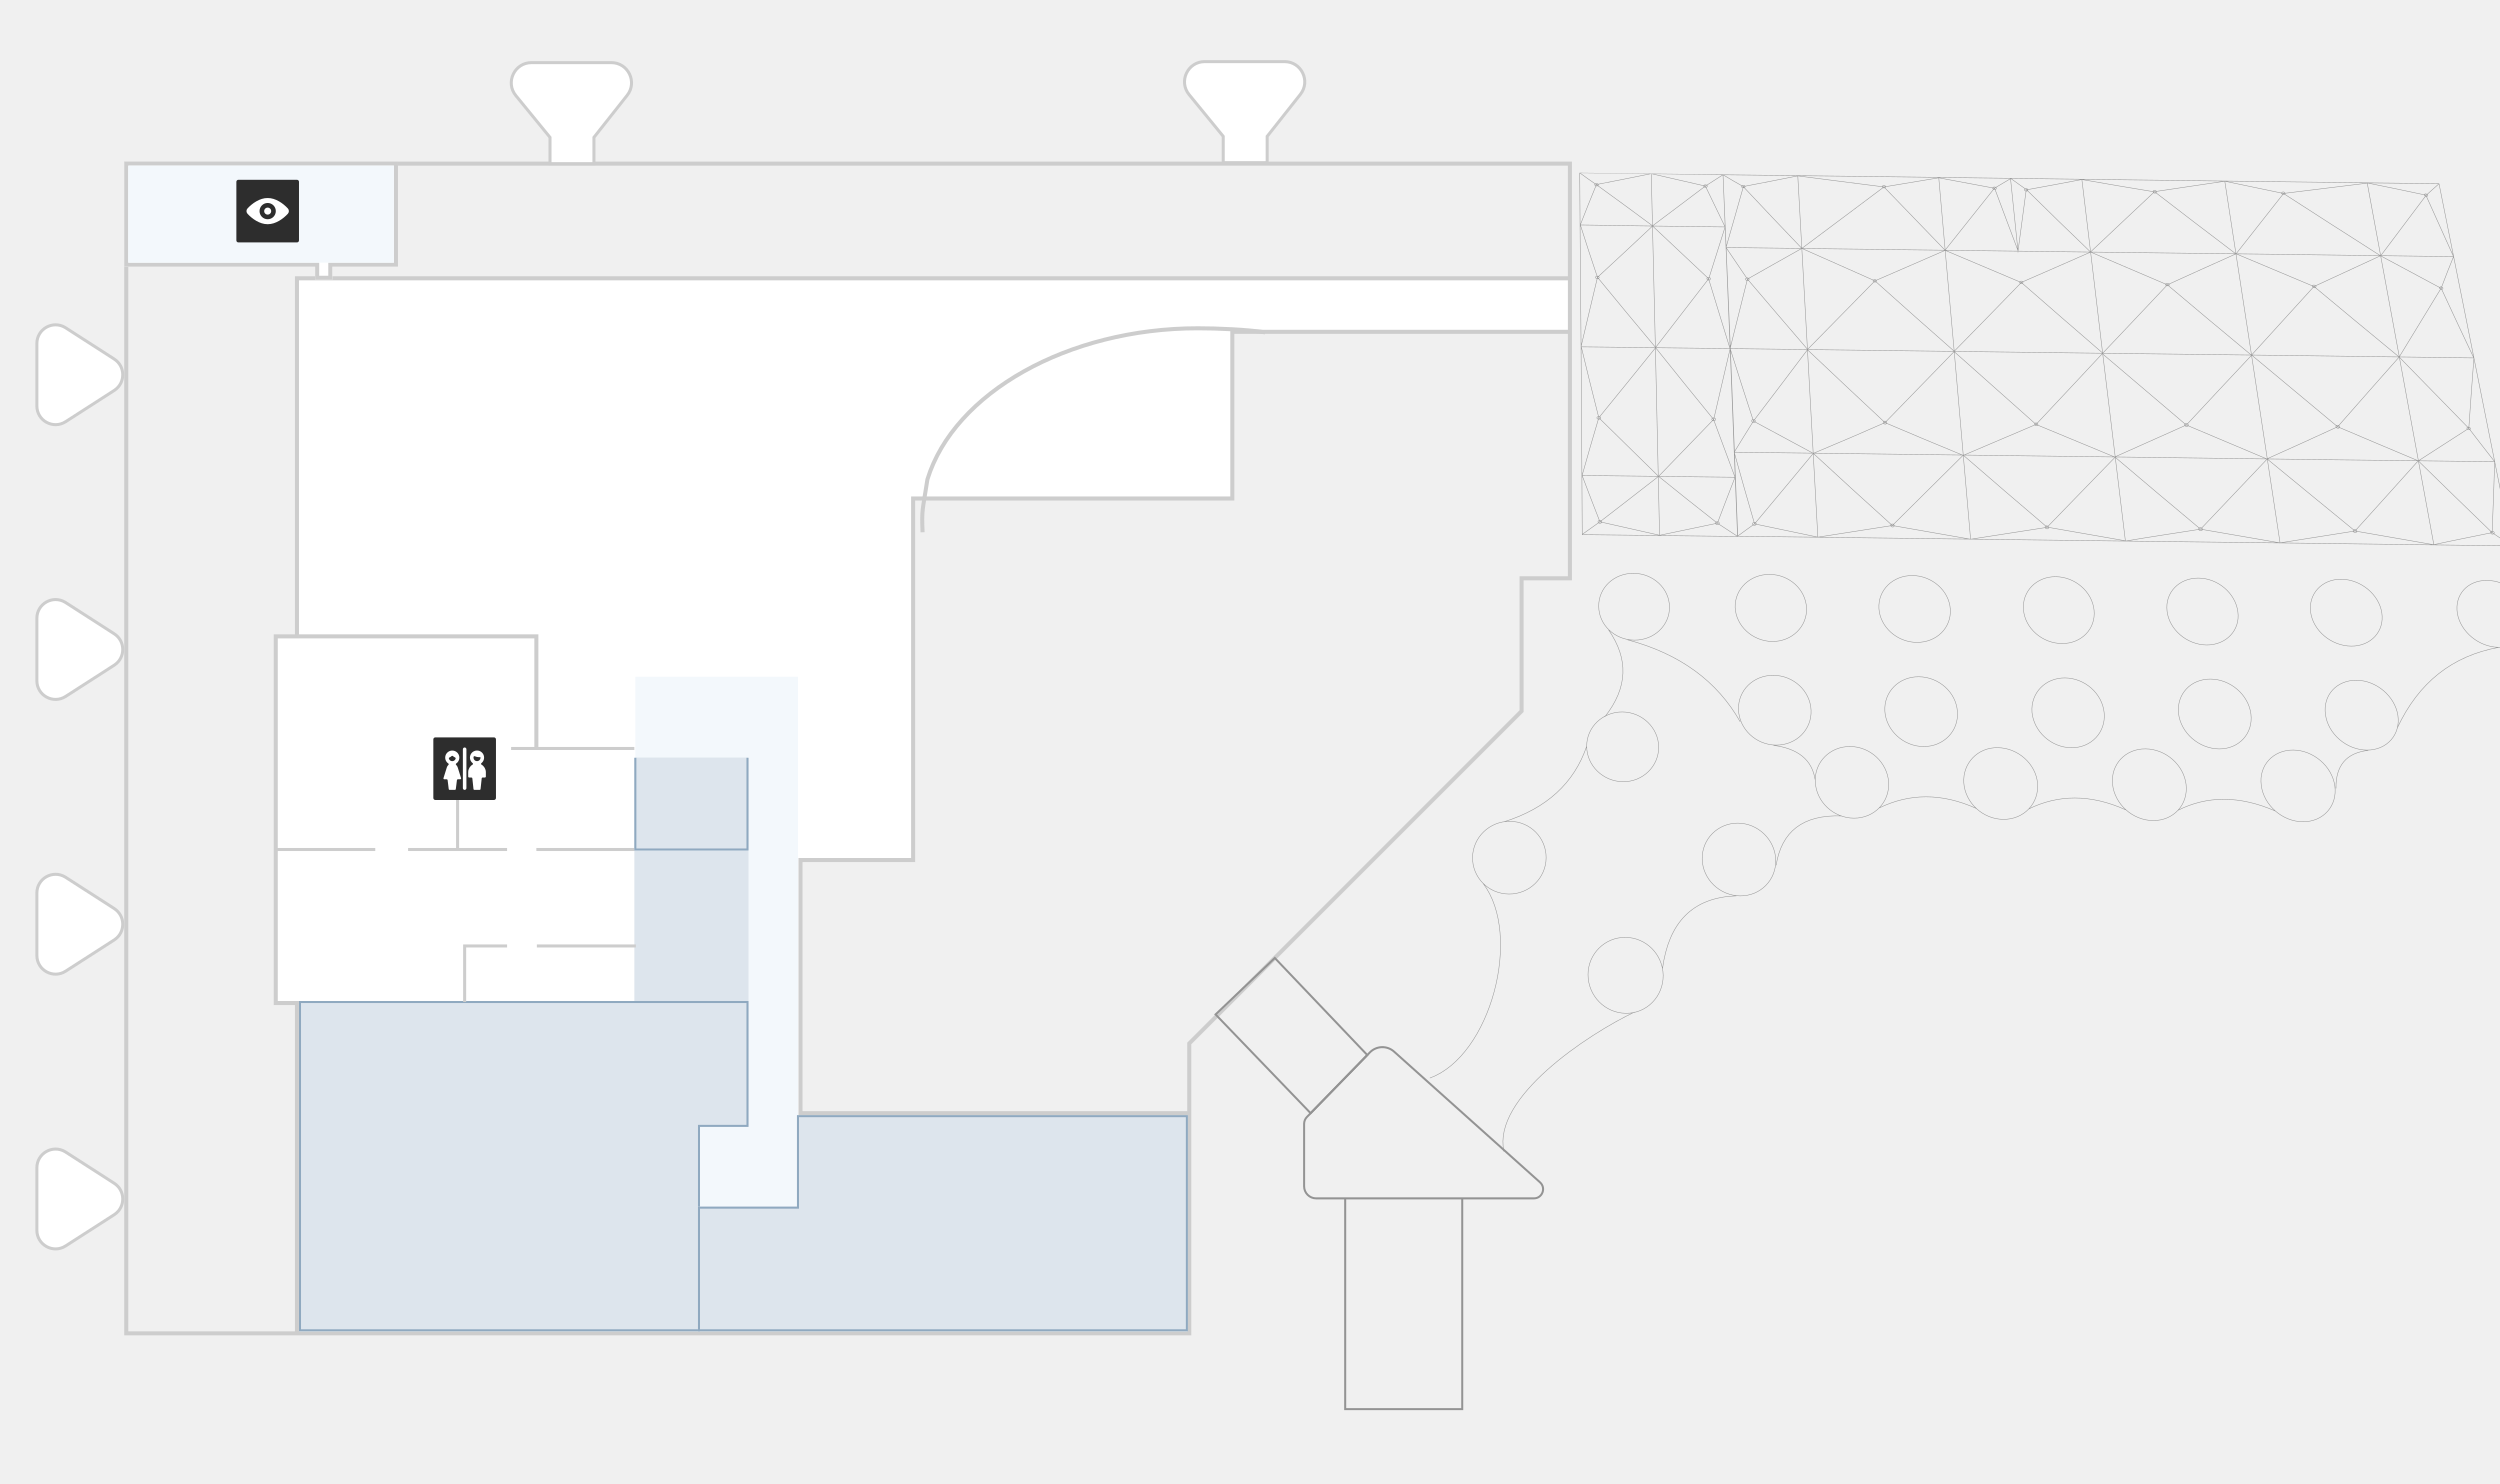
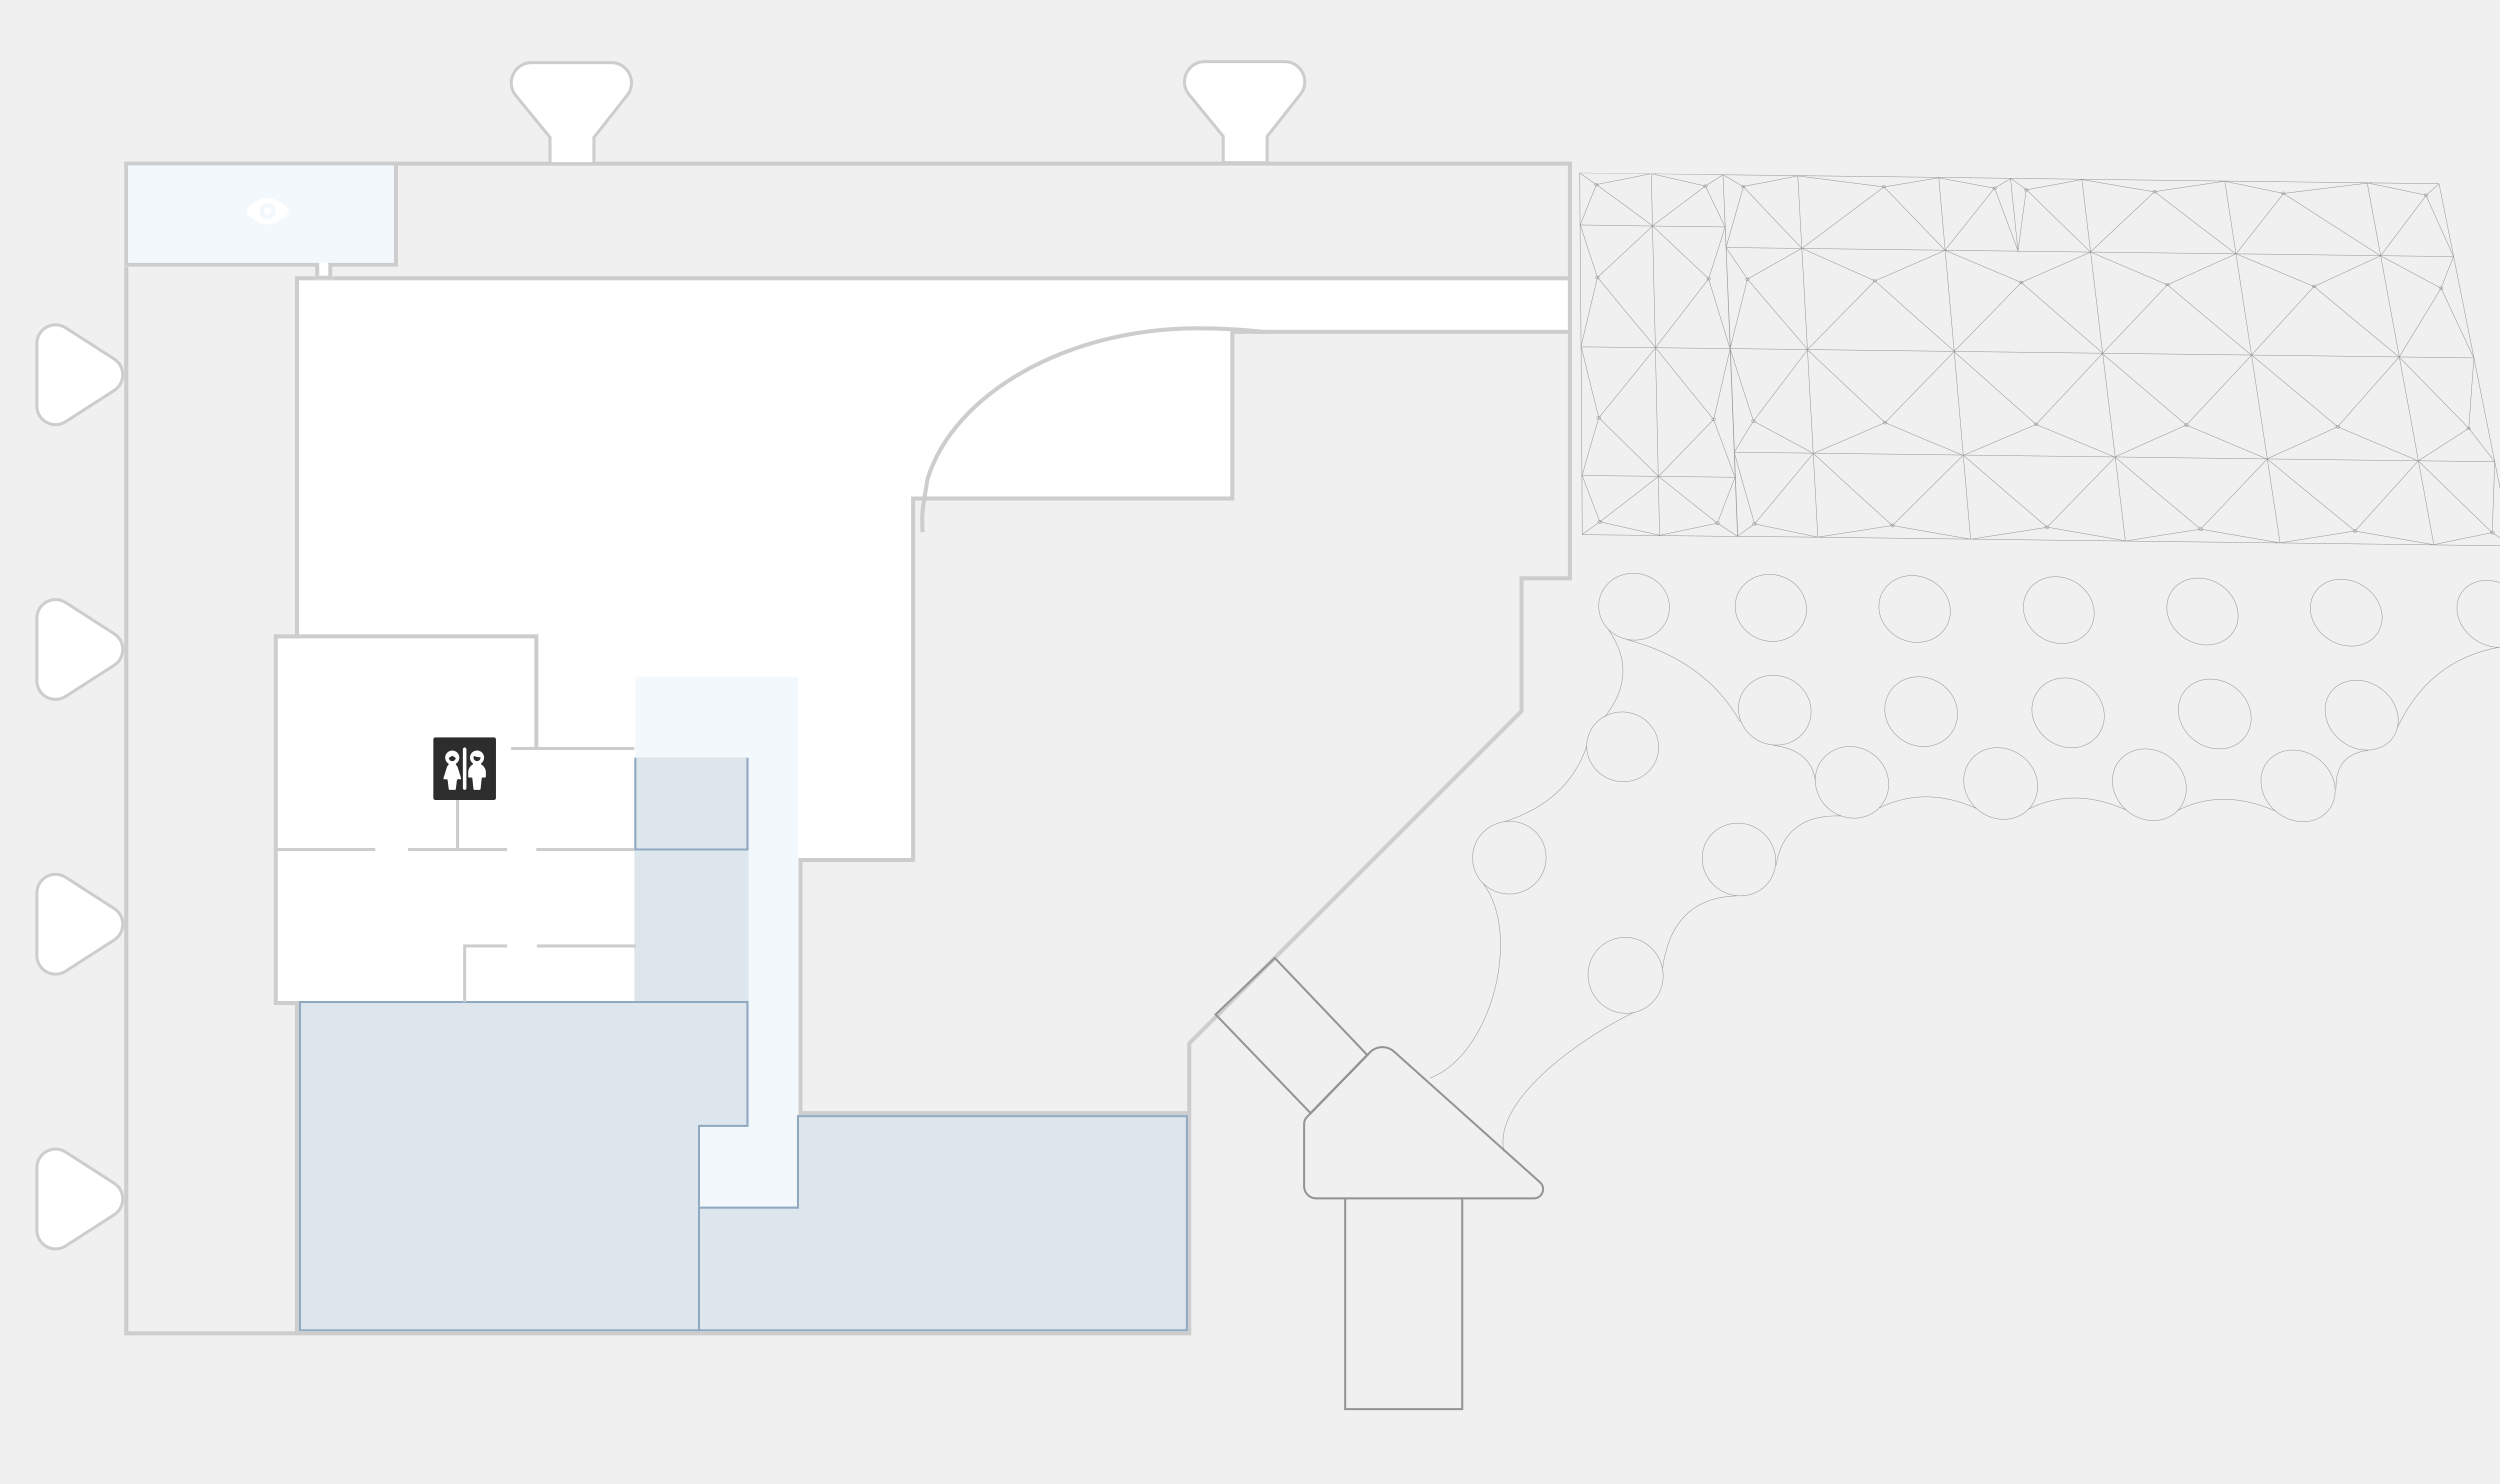
<svg xmlns="http://www.w3.org/2000/svg" width="2475" height="1469" viewBox="0 0 2475 1469" fill="none">
  <g clip-path="url(#clip0_821_37464)">
    <path d="M1570.82 738.812C1570.86 757.938 1587.03 773.74 1606.86 773.899C1626.49 774.056 1642.33 758.51 1642.09 739.382C1641.84 720.52 1625.67 704.983 1606.24 704.828C1586.8 704.672 1570.78 719.686 1570.82 738.812ZM1570.82 738.812C1558.35 775.37 1531.06 800.388 1488.94 813.598M1468.23 874.529C1507.48 925.846 1475.77 1045.31 1415.57 1067.28M1618.19 1001.91C1571.68 1024.11 1477.14 1086.69 1488.89 1139.91M1719.05 886.895C1675.64 888.408 1651.89 913.187 1645.82 959.36M1755.78 737.9C1779.7 741.014 1793.95 752.019 1796.93 771.7M1823.35 807.772C1784.68 806.401 1763.73 823.234 1758.36 856.661M1592.55 623.699C1612.35 652.28 1611.73 680.699 1588.72 709.735M1611.32 633.412C1663.44 647.376 1700.13 674.499 1722.78 714.526M1860.52 799.835C1890.08 785.461 1922.09 784.655 1957.11 800.607M2008.15 801.016C2037.13 786.637 2069.33 785.832 2104.55 801.787M2156.18 802.2C2184.76 787.818 2216.77 787.277 2252.77 802.972M2312.63 780.606C2312.23 758.024 2322.73 745.357 2344.55 742.875M2373.39 720.527C2394.36 675.802 2427.56 649.238 2473.96 640.843M1609.16 927.987C1629.58 928.151 1646.14 944.752 1646.56 965.476C1646.78 986.463 1630.35 1003.33 1609.74 1003.17C1588.93 1003 1572.18 985.866 1572.15 964.881C1572.12 944.426 1588.75 927.824 1609.16 927.987ZM1720.6 814.92C1740.43 815.078 1757.19 831.151 1758.01 851.08C1758.64 871.008 1743 887.087 1722.78 886.925C1702.56 886.763 1685.61 870.424 1685.18 850.498C1684.75 830.571 1700.78 814.761 1720.6 814.92ZM1831.75 739.039C1851.58 739.198 1868.53 755.006 1869.75 774.407C1870.97 794.074 1855.53 810.155 1835.3 809.993C1815.08 809.831 1797.93 793.756 1797.11 773.827C1796.28 754.428 1811.72 738.879 1831.75 739.039ZM1977.81 740.208C1997.64 740.366 2015.58 756.182 2017.19 775.587C2018.8 795.257 2003.75 811.34 1983.33 811.177C1963.11 811.015 1945.57 794.937 1944.16 775.003C1942.94 755.601 1957.99 739.783 1977.81 740.208ZM2124.07 741.377C2144.1 741.538 2162.03 757.354 2164.24 776.763C2166.43 796.438 2151.97 812.526 2131.56 812.363C2111.33 812.201 2093.4 796.119 2091.4 776.18C2089.59 756.774 2104.05 741.217 2124.07 741.377ZM2270.33 742.547C2290.16 742.706 2308.69 758.527 2311.48 777.94C2314.27 797.62 2300.2 813.711 2279.78 813.548C2259.75 813.388 2241.03 797.3 2238.64 777.358C2236.05 757.946 2250.31 742.387 2270.33 742.547ZM1755.74 668.569C1775.57 668.727 1792.14 684.001 1792.96 703.134C1793.79 722.266 1778.35 737.815 1758.33 737.655C1738.3 737.495 1721.74 721.69 1721.11 702.559C1720.48 683.428 1735.91 668.41 1755.74 668.569ZM1899.64 669.985C1919.47 670.144 1936.63 685.422 1937.85 704.558C1939.27 723.695 1924.22 739.248 1904.2 739.088C1884.37 738.929 1867.22 723.119 1865.99 703.983C1864.97 684.849 1880.01 669.828 1899.64 669.985ZM2044.33 671.142C2063.97 671.299 2081.32 686.58 2083.13 705.72C2084.94 724.86 2070.48 740.417 2050.65 740.259C2030.82 740.1 2013.48 724.289 2011.67 705.148C2010.25 686.011 2024.9 670.987 2044.33 671.142ZM2188.44 672.295C2208.07 672.452 2226.01 687.737 2228.41 706.882C2230.81 726.027 2216.74 741.587 2196.91 741.429C2176.89 741.269 2158.95 725.452 2156.75 706.309C2154.74 687.167 2168.8 672.138 2188.44 672.295ZM2332.93 673.451C2352.56 673.608 2370.89 689.161 2373.88 708.046C2376.87 727.195 2363 742.757 2343.17 742.599C2323.15 742.438 2304.82 726.619 2302.22 707.472C2299.43 688.324 2313.3 673.294 2332.93 673.451ZM1617.35 567.582C1636.59 567.736 1652.57 582.474 1652.81 600.805C1653.06 619.136 1637.63 633.888 1618 633.731C1598.56 633.575 1582.78 618.573 1582.73 600.244C1582.48 581.913 1597.91 567.426 1617.35 567.582ZM1752.02 568.659C1771.46 568.814 1787.64 583.554 1788.47 601.89C1789.31 620.225 1774.07 635.245 1754.44 635.088C1734.81 634.665 1718.63 619.66 1717.8 601.324C1717.35 582.992 1732.59 568.503 1752.02 568.659ZM1893.38 569.789C1912.62 569.943 1929.58 584.689 1930.81 603.028C1932.04 621.367 1917.39 636.125 1897.56 635.967C1878.12 635.811 1861.36 620.802 1860.13 602.463C1859.1 584.125 1873.94 569.634 1893.38 569.789ZM2035.12 570.923C2054.36 571.077 2071.33 585.823 2073.14 604.166C2074.96 622.51 2060.7 637.272 2041.27 637.116C2021.83 636.961 2004.67 621.948 2003.25 603.607C2001.63 585.531 2016.08 570.771 2035.12 570.923ZM2176.47 572.319C2195.71 572.473 2213.07 587.222 2215.47 605.57C2218.08 623.92 2203.82 638.682 2184.58 638.528C2164.95 638.371 2147.4 623.089 2145.39 605.01C2143.18 586.663 2157.23 572.165 2176.47 572.319ZM2317.83 573.45C2337.07 573.604 2355.21 588.359 2358 606.71C2360.8 625.062 2347.14 639.828 2327.7 639.673C2308.07 639.516 2290.13 624.497 2287.52 606.147C2285.12 587.798 2298.78 573.298 2317.83 573.45ZM2462.12 574.604C2481.56 574.759 2499.9 589.516 2503.28 607.872C2506.67 626.228 2493.59 641 2473.77 640.841C2454.33 640.686 2435.99 625.663 2432.8 607.309C2429.81 588.956 2442.69 574.449 2462.12 574.604ZM1494.83 813.114C1514.86 813.274 1530.83 829.34 1530.67 849.262C1530.51 869.183 1514.09 885.256 1493.86 885.094C1473.45 884.931 1457.48 868.599 1457.83 848.679C1458.19 828.759 1474.81 812.954 1494.83 813.114Z" stroke="#939393" stroke-width="0.5" stroke-miterlimit="22.926" />
    <path d="M1554.23 275.5V328.5H1220V493.5H903.996V704V851.449H792.496V1102H1177.37V1320H294V993H273V630H294V275.5H1554.23Z" fill="white" />
    <path d="M1177.37 1102V1320H294V993H273V630H294V275.5H1554.23V328.5H1220V493.5H903.996V704V851.449H792.496V1102H1177.37ZM1177.37 1102V1041V1033L1506.37 704V572.5H1554.23V333V329M293.5 1320H125V162H1554.23V246.5V275" stroke="#CDCDCD" stroke-width="4" />
    <path d="M404 841H502" stroke="#CDCDCD" stroke-width="3" />
    <path d="M531 841H629" stroke="#CDCDCD" stroke-width="3" />
    <path d="M453 842L453 741L477 741" stroke="#CDCDCD" stroke-width="3" />
    <rect x="629" y="670" width="161" height="532" fill="#F3F8FC" />
    <rect x="628" y="842" width="113" height="149" fill="#DDE5ED" />
    <path d="M913.35 526.94C912.353 504 913.35 506 918.146 474.585C944.526 388.841 1057.24 325 1185.94 325C1205.37 325 1234.3 326.244 1252.5 329" stroke="#CDCDCD" stroke-width="4" />
    <path d="M1297.5 1102.06L1203.42 1004.29L1262.06 948.416L1353.61 1044.49L1297.5 1102.06Z" stroke="#939393" stroke-width="2" />
    <path d="M1331.74 1186.39L1303.01 1186.39C1296.42 1186.39 1291.07 1181.04 1291.07 1174.45L1291.07 1112.6C1291.07 1110.08 1292.06 1107.66 1293.82 1105.85L1356.13 1041.92C1362.62 1035.26 1373.2 1034.9 1380.13 1041.1L1524.62 1170.51C1530.84 1176.08 1526.9 1186.39 1518.55 1186.39L1447.61 1186.39M1331.74 1186.39L1331.74 1395.03L1447.61 1395.03L1447.61 1186.39M1331.74 1186.39L1447.61 1186.39" stroke="#939393" stroke-width="2" />
    <path d="M485.5 568.5V504.5" stroke="white" stroke-width="3" />
    <path d="M1211 135V161H1254.5V135L1287.38 93.403C1297.75 80.29 1288.41 61 1271.69 61H1192.68C1175.82 61 1166.52 80.599 1177.2 93.659L1211 135Z" fill="white" stroke="#CDCDCD" stroke-width="3" />
    <path d="M544.5 136V162H588V136L620.884 94.403C631.251 81.29 621.911 62 605.194 62H526.185C509.316 62 500.024 81.599 510.701 94.659L544.5 136Z" fill="white" stroke="#CDCDCD" stroke-width="3" />
    <path d="M531.5 936.5H629.5" stroke="#CDCDCD" stroke-width="3" />
    <rect x="429" y="730" width="62" height="62" rx="2" fill="#2D2D2D" />
    <path d="M447.749 743.055C450.828 743.055 453.545 745.067 454.444 748.012C455.343 750.957 454.211 754.143 451.656 755.862C451.433 756.012 451.291 756.256 451.271 756.524C451.251 756.793 451.356 757.055 451.555 757.236C452.291 757.904 452.834 758.757 453.13 759.705L456.46 770.364C456.543 770.63 456.495 770.919 456.33 771.144C456.165 771.368 455.904 771.5 455.626 771.5H453.247C452.803 771.497 452.427 771.826 452.372 772.267L451.251 781.235C451.195 781.675 450.819 782.003 450.376 782H445.126C444.682 782.004 444.306 781.675 444.251 781.235L443.142 772.267C443.087 771.826 442.711 771.497 442.267 771.5H439.876C439.598 771.499 439.337 771.367 439.173 771.143C439.008 770.918 438.96 770.63 439.043 770.364L442.368 759.705C442.664 758.757 443.207 757.904 443.942 757.236C444.141 757.055 444.246 756.793 444.226 756.524C444.206 756.256 444.064 756.012 443.84 755.862C441.286 754.143 440.155 750.957 441.053 748.012C441.952 745.067 444.67 743.055 447.749 743.055ZM448.341 748.479C448.007 748.174 447.495 748.174 447.161 748.479C446.484 749.093 445.709 749.591 444.87 749.953C444.473 750.127 444.263 750.565 444.377 750.983C444.788 752.505 446.168 753.562 447.744 753.562C449.319 753.561 450.699 752.504 451.11 750.983C451.224 750.565 451.014 750.127 450.617 749.953C449.783 749.59 449.014 749.093 448.341 748.479Z" fill="white" />
    <path d="M460 740C459.034 740 458.25 740.784 458.25 741.75V780.25C458.25 781.216 459.034 782 460 782C460.966 782 461.75 781.216 461.75 780.25V741.75C461.75 740.784 460.966 740 460 740Z" fill="white" />
    <path d="M472.25 743.022C475.235 743.022 477.892 744.916 478.866 747.738C479.84 750.56 478.919 753.689 476.569 755.531C476.341 755.71 476.217 755.99 476.236 756.279C476.256 756.568 476.417 756.828 476.667 756.975C479.347 758.533 480.997 761.399 481 764.5V768.875C481 769.358 480.608 769.75 480.125 769.75H477.77C477.32 769.747 476.942 770.086 476.895 770.532L475.75 781.22C475.701 781.666 475.324 782.003 474.875 782H469.625C469.176 782.003 468.799 781.666 468.75 781.22L467.616 770.532C467.569 770.086 467.19 769.748 466.741 769.75H464.375C463.892 769.75 463.5 769.358 463.5 768.875V764.5C463.503 761.399 465.153 758.533 467.833 756.975C468.083 756.828 468.244 756.568 468.264 756.279C468.283 755.99 468.159 755.71 467.931 755.531C465.581 753.689 464.66 750.56 465.634 747.738C466.608 744.916 469.265 743.022 472.25 743.022ZM470.066 748.697C469.828 748.585 469.55 748.586 469.312 748.701C469.075 748.816 468.901 749.032 468.841 749.289C468.78 749.542 468.75 749.802 468.75 750.062C468.75 751.995 470.317 753.562 472.25 753.562C474.183 753.562 475.75 751.995 475.75 750.062C475.752 749.925 475.696 749.793 475.596 749.698C475.492 749.605 475.354 749.56 475.216 749.574C474.911 749.607 474.605 749.624 474.299 749.625C472.837 749.626 471.393 749.309 470.066 748.697Z" fill="white" />
    <mask id="path-42-inside-1_821_37464" fill="white">
      <path d="M740 661H904V850H740V661Z" />
    </mask>
    <g clip-path="url(#clip1_821_37464)">
      <path d="M2487.73 545.916C2508.66 546.164 2528.38 560.05 2531.98 577.22C2535.59 594.389 2521.47 608.122 2500.11 607.868C2479.17 607.62 2459.46 593.486 2456.07 576.319C2452.89 559.154 2466.79 545.668 2487.73 545.916ZM2487.73 545.916C2437.55 550.285 2385.95 549.673 2333.15 543.834M1527.25 694.375C1527.25 712.247 1544.63 727.097 1565.98 727.351C1587.13 727.602 1604.22 713.16 1604.01 695.285C1603.8 677.66 1586.42 663.057 1565.48 662.809C1544.55 662.56 1527.25 676.752 1527.25 694.375ZM1527.25 694.375C1513.73 728.469 1484.27 751.7 1438.86 763.82M1416.19 820.641C1458.35 868.798 1469.56 922.298 1449.39 981.63M1577.41 940.704C1527.26 961.207 1508.23 995.98 1520.75 1045.77M1686.54 833.776C1639.79 834.959 1614.14 857.987 1607.49 901.098M1726.47 694.752C1752.24 697.788 1767.56 708.147 1770.72 726.552M1799.09 760.398C1757.44 758.911 1734.83 774.529 1728.97 805.734M1550.73 586.928C1571.98 613.739 1571.25 640.289 1546.39 667.298M1571.14 596.106C1627.24 609.43 1666.7 634.968 1691 672.488M1839.15 752.93C1871.03 739.656 1905.51 739.072 1943.19 754.164M1998.17 754.816C2029.42 741.535 2064.11 740.954 2102 756.048M2157.62 756.707C2188.44 743.421 2222.92 743.085 2261.66 757.941M2325.99 737.358C2325.61 716.255 2336.95 704.475 2360.46 702.272M2391.58 681.542C2414.28 639.863 2450.11 615.218 2500.11 607.62M1705.8 173.006C1823.8 174.405 1942.22 175.81 2060.01 177.455C2178.01 178.855 2296.22 180.505 2414.64 181.909M1705.8 173.006C1708.1 228.882 1710.59 286.497 1713.07 344.857C1715.53 405.203 1717.96 467.286 1720.38 530.858C1847.69 532.367 1975.83 534.136 2103.35 535.648C2230.86 537.16 2358.8 538.678 2486.53 540.441C2473.74 476.746 2461.16 414.543 2449.18 354.333M1705.8 173.006C1658.44 172.196 1611.28 171.636 1563.91 171.075M1705.8 173.006C1708.1 228.882 1710.38 286.495 1712.86 345.103M1705.8 173.006C1699.83 176.906 1694.08 180.561 1688.33 184.216M1705.8 173.006C1712.31 177.054 1719.03 180.857 1725.76 184.66C1744.76 204.991 1764.19 225.327 1783.83 245.914M2414.64 181.909C2425.82 237.89 2437.4 295.614 2449.18 354.333M2414.64 181.909C2410.36 185.83 2405.88 189.5 2401.81 193.423C2386.99 213.105 2371.94 233.28 2356.9 253.207M2449.18 354.333C2326.32 352.627 2203.25 351.167 2080.81 349.715M2449.18 354.333C2447.43 377.396 2445.67 400.707 2444.13 424.021M1563.91 171.075C1564.31 226.928 1564.68 284.518 1565.25 343.352C1565.59 403.673 1566.13 465.733 1566.43 529.28C1617.61 529.887 1668.78 530.494 1720.17 531.103C1717.54 467.529 1715.31 405.448 1712.86 345.103M1563.91 171.075C1569.15 175.108 1574.82 178.899 1580.27 182.687C1598.72 196.061 1617.38 209.686 1636.04 223.559C1653.54 210.363 1671.04 197.167 1688.33 184.216M1712.86 345.103C1835.3 346.555 1958.37 348.263 2080.81 349.715M1712.86 345.103C1663.58 344.519 1614.52 343.937 1565.46 343.355C1571.11 366.506 1576.75 390.153 1582.82 413.557M1712.86 345.103C1720.19 368.77 1728.15 392.942 1735.9 416.862M1712.86 345.103C1707.29 368.369 1702.15 391.641 1696.59 415.155C1678.6 433.806 1660.19 452.7 1641.98 471.597M2429.01 254.062C2308.69 252.387 2188.57 250.962 2068.67 249.54C1948.98 248.121 1828.66 246.445 1708.76 245.023M2429.01 254.062C2419.74 233.599 2410.67 213.137 2401.6 193.173C2382.2 188.971 2362.78 185.018 2343.37 181.064M2429.01 254.062C2424.87 264.19 2420.73 274.566 2416.8 285.193C2402.99 307.865 2389.19 330.537 2375.17 353.455M1708.76 245.023C1714.71 224.74 1720.23 204.7 1725.97 184.663C1743.56 181.396 1761.79 177.641 1779.81 174.132M1708.76 245.023C1715.82 255.532 1722.89 265.793 1729.96 276.302M2080.81 349.715C2108.45 373.127 2136.3 396.79 2164.35 420.703C2190.87 431.939 2217.6 443.177 2244.32 454.416M2469.75 457.09C2343.92 455.597 2218.52 454.11 2092.91 452.372C1967.73 450.887 1841.9 449.147 1716.72 447.662M2469.75 457.09C2461.21 446.067 2452.46 435.041 2444.13 424.021M2469.75 457.09C2469.05 480.414 2468.14 503.735 2467.22 527.305M1779.81 174.132C1782.96 230.018 1786.08 287.393 1789.4 346.259M1779.81 174.132C1808.11 177.694 1836.41 181.505 1865.13 185.072M1789.4 346.259C1792.71 406.366 1796.2 468.462 1799.68 532.046M1789.4 346.259C1771.78 369.631 1753.95 393.248 1735.9 416.862M1789.4 346.259C1814.71 370.14 1840.23 394.271 1866.17 418.407M1634.75 172.411C1635.99 228.274 1637.42 285.629 1638.84 344.225C1640.24 404.31 1641.62 466.38 1642.98 529.94C1662.07 525.946 1680.94 521.95 1700.23 517.96M1919.38 176.035C1924.22 231.941 1929.46 289.341 1934.68 347.982M1919.38 176.035C1901.16 179.046 1883.14 182.059 1865.13 185.072M1919.38 176.035C1937.74 179.48 1955.89 182.922 1974.67 186.371C1982.46 207.066 1990.04 227.758 1998.04 248.703M1934.68 347.982C1939.89 408.36 1945.29 470.23 1950.88 533.84M1934.68 347.982C1911.99 371.293 1889.08 394.85 1866.17 418.407M1950.88 533.84C1976.09 529.919 2001.31 525.998 2026.52 522.078C2049.22 498.518 2071.7 475.701 2093.97 452.633M1950.88 533.84C1924.92 529.312 1898.96 524.784 1873.42 520.262M2061.06 177.716C2067.8 233.892 2074.74 291.064 2081.65 349.973C2088.97 410.128 2096.49 472.271 2104.19 535.906M2061.06 177.716C2042.62 181.22 2024.18 184.725 2005.95 187.984C2003.18 208.056 2000.61 228.379 1997.83 248.7C1995.37 224.594 1992.9 200.488 1990.43 176.878C1985.11 180.042 1979.78 183.205 1974.46 186.369C1958.14 206.777 1942.04 227.188 1925.51 247.842M2061.06 177.716C2084.91 181.97 2108.98 185.979 2133.25 189.99C2159.66 210.408 2186.49 230.832 2213.74 251.509M2202.54 179.394C2211.18 235.593 2220.01 292.787 2229.04 351.722M2202.54 179.394C2179.23 182.84 2156.14 186.29 2133.04 189.739C2112.08 209.596 2090.69 229.448 2069.52 249.55M2202.54 179.394C2221.95 183.347 2241.14 187.546 2260.55 191.5C2292.25 211.981 2324.15 232.465 2356.69 253.205M2229.04 351.722C2238.27 411.899 2247.69 474.065 2257.29 537.722M2229.04 351.722C2200.77 328.302 2173.13 305.138 2145.7 281.977M2229.04 351.722C2207.41 374.549 2186.2 397.63 2164.57 420.705C2140.96 431.347 2117.15 441.986 2093.12 452.623M2409.55 539.528C2397.82 476.094 2386.51 413.906 2375.38 353.705C2364.44 294.749 2353.92 237.286 2343.58 181.315C2315.84 184.709 2288.3 188.106 2260.77 191.502C2245.09 211.174 2229.63 231.344 2213.74 251.261M1566.28 470.699C1616.61 471.296 1667.15 471.895 1717.9 472.497M1566.28 470.699C1571.8 451.404 1577.1 432.354 1582.82 413.557M1566.28 470.699C1572.02 485.908 1577.97 501.368 1583.92 516.58M1707.94 224.66C1659.94 224.091 1612.36 223.526 1564.57 222.711C1570.07 239.903 1575.58 257.344 1581.51 274.541M2331.25 543.812C2282.76 548.201 2232.64 547.607 2181.31 542.033M2181.74 542.038C2131.77 546.41 2081.23 545.811 2029.48 539.984M2027.58 540.21C1977.4 544.579 1926.44 543.975 1874.47 538.394M1875.32 538.404C1825.14 542.773 1774.6 542.174 1723.49 536.355M1723.28 536.353C1672.68 540.717 1640.55 539.343 1589.4 536.254M1564.57 222.463C1569.8 209.122 1575.04 195.78 1580.48 182.689C1598.5 179.18 1616.73 175.673 1634.75 171.915C1652.47 176.096 1670.4 180.032 1688.33 184.216M1688.33 184.216C1694.73 197.448 1701.12 210.927 1707.73 224.409M1783.83 245.914C1811.14 225.636 1838.24 205.107 1865.13 185.072M1783.83 245.914C1807.81 256.623 1832.01 267.335 1856.2 278.047M1783.83 245.914C1765.73 256.124 1747.84 266.089 1729.96 276.302M1865.13 185.072C1885.19 205.664 1905.24 226.752 1925.72 247.845M1925.72 247.845C1902.55 257.995 1879.37 267.897 1856.2 278.047M1925.72 247.845C1950.76 258.319 1976.02 269.043 2001.27 279.768C2027.85 302.919 2054.65 326.321 2081.87 349.728M2069.73 249.553C2048.19 228.944 2027.07 208.34 2006.17 187.738C2000.92 183.952 1995.68 180.415 1990.65 176.632M2069.73 249.553C2094.77 260.275 2120.23 271.002 2145.7 281.977M2069.73 249.553C2046.98 259.46 2024.23 269.615 2001.27 279.52C1979.43 302.096 1957.16 324.916 1934.69 347.734C1908.1 324.335 1881.94 301.188 1856.2 278.047M2213.74 251.261C2190.99 261.416 2168.45 271.574 2145.7 281.977M2213.74 251.261C2239.41 261.99 2264.88 272.718 2290.97 283.7C2318.62 306.864 2346.89 330.035 2375.17 353.455M2356.69 253.205C2334.57 263.367 2312.67 273.533 2290.76 283.698C2270.19 306.29 2249.62 328.882 2228.83 351.719M2356.69 253.205C2376.65 263.866 2396.62 274.528 2416.79 285.441C2427.31 308.401 2438.25 331.367 2449.18 354.581M2375.17 353.455C2355.02 376.3 2334.65 399.142 2314.28 422.481M2375.17 353.455C2397.94 376.809 2420.93 400.414 2444.13 424.021M2145.7 281.977C2124.49 304.562 2103.07 327.143 2081.65 349.725C2060.02 373.049 2037.95 396.368 2015.68 420.181M1856.2 278.047C1834.15 300.622 1811.89 323.193 1789.41 346.011M1729.96 276.302C1724.19 299.069 1718.63 321.839 1712.86 344.855M1729.96 276.302C1749.56 299.37 1769.38 322.441 1789.62 346.013M1707.94 224.412C1702.45 241.474 1697.17 258.538 1691.68 275.848C1674.28 298.477 1656.67 321.104 1639.06 343.979C1619.66 320.665 1600.27 297.599 1581.51 274.541M1635.83 223.556C1654.24 240.902 1672.64 258.247 1691.47 275.845C1698.39 298.763 1705.52 321.684 1712.65 344.852M1565.25 343.104C1570.6 320.083 1576.16 297.313 1581.51 274.541M1581.51 274.541C1599.9 257.632 1618.29 240.475 1636.25 223.562M1641.98 471.597C1622.12 452.249 1602.47 432.903 1582.82 413.557M1641.98 471.597C1661.05 486.964 1680.53 502.585 1700.23 517.96M1641.98 471.597C1622.77 486.51 1603.35 501.669 1583.92 516.58M1582.82 413.557C1601.7 390.449 1620.59 367.093 1639.05 344.228C1657.81 367.782 1676.99 391.342 1696.37 415.152C1703.55 434.35 1710.52 453.297 1717.69 472.495C1711.8 487.566 1705.91 502.886 1700.23 517.96M1795.17 448.84C1775.41 438.181 1755.45 427.519 1735.9 416.862M1795.17 448.84C1818.97 438.946 1842.57 428.801 1866.17 418.407M1795.17 448.84C1821.11 472.729 1847.05 496.617 1873.42 520.262M1795.17 448.84C1776.07 471.946 1756.55 495.295 1737.02 518.644M1735.9 416.862C1729.44 427.211 1722.97 437.559 1716.71 447.91M1866.17 418.407C1891.63 429.383 1917.73 440.117 1943.62 450.849C1967.63 440.709 1991.87 430.323 2015.68 420.181M2015.68 420.181C2041.78 430.915 2067.87 441.898 2093.97 452.633M2015.68 420.181C1988.47 396.029 1961.26 371.878 1934.47 347.98M2093.97 452.633C2121.82 476.295 2149.88 499.96 2178.57 523.881M2394.04 456.192C2367.32 444.953 2340.59 433.715 2314.28 422.481M2394.04 456.192C2418.08 479.809 2442.55 503.432 2467.22 527.305M2394.04 456.192C2373.25 479.277 2352.68 502.366 2331.46 525.694M2314.28 422.481C2285.59 398.56 2257.11 374.89 2229.05 351.473M2314.28 422.481C2291.1 433.128 2267.93 443.774 2244.54 454.17M2444.13 424.021C2427.5 434.746 2410.88 445.47 2394.25 456.194M2467.22 527.305C2447.93 531.296 2428.43 535.036 2409.34 539.277C2383.17 534.747 2357.42 530.222 2331.46 525.694M2467.22 527.305C2473.52 531.599 2480.02 535.896 2486.32 540.19M2331.46 525.694C2302.35 501.769 2273.23 478.091 2244.53 454.418C2222.69 477.492 2200.63 500.562 2178.57 523.881M2331.46 525.694C2306.67 529.62 2281.88 533.546 2257.09 537.471M2104.2 535.41C2078.24 530.882 2052.28 526.355 2026.53 521.83C1998.47 497.916 1970.83 474.256 1943.62 450.601C1920.5 473.659 1896.96 496.961 1873.42 520.262M2178.57 523.881C2204.53 528.409 2230.91 532.941 2257.3 537.474M2178.57 523.881C2153.78 527.807 2128.78 531.482 2104.19 535.658M1716.92 447.912C1723.41 471.322 1730.11 494.982 1737.02 518.644M1737.02 518.644C1757.91 523.112 1779.01 527.333 1799.89 531.801M1737.02 518.644C1731.26 522.796 1725.72 526.701 1720.17 530.855M1873.42 520.262C1848.84 524.19 1824.26 527.87 1799.68 531.798M1700.23 517.96C1706.74 522.256 1713.24 526.553 1719.96 530.853M1583.92 516.58C1603.54 521.032 1623.37 525.487 1643.2 529.942M1583.92 516.58C1577.95 520.729 1572.19 524.88 1566.43 529.032M1568.08 871.341C1590.08 871.602 1607.87 887.202 1608.27 906.568C1608.46 926.179 1590.72 941.854 1568.52 941.591C1546.1 941.325 1528.11 925.226 1528.13 905.617C1528.14 886.505 1546.09 871.08 1568.08 871.341ZM1688.4 766.283C1709.76 766.537 1727.77 781.643 1728.61 800.269C1729.23 818.893 1712.35 833.834 1690.57 833.575C1668.78 833.317 1650.57 817.96 1650.15 799.339C1649.53 780.715 1666.83 766.027 1688.4 766.283ZM1808.31 695.971C1829.67 696.224 1847.89 711.085 1849.16 729.22C1850.42 747.603 1833.75 762.546 1811.97 762.288C1790.18 762.03 1771.75 746.918 1770.91 728.292C1770.07 710.162 1786.74 695.715 1808.31 695.971ZM1965.64 697.837C1987 698.09 2006.28 712.964 2007.97 731.104C2009.66 749.492 1993.4 764.44 1971.41 764.179C1949.63 763.921 1930.78 748.804 1929.3 730.171C1927.83 712.033 1944.28 697.584 1965.64 697.837ZM2123.18 699.954C2144.75 700.21 2164.03 715.083 2166.36 733.23C2168.68 751.626 2153.06 766.582 2131.07 766.321C2109.29 766.063 2090.01 750.941 2087.9 732.3C2085.79 713.907 2101.61 699.698 2123.18 699.954ZM2280.73 701.822C2302.09 702.076 2322 716.957 2324.96 735.111C2327.91 753.514 2312.72 768.475 2290.73 768.215C2269.16 767.959 2249.03 752.827 2246.5 734.181C2243.76 715.78 2259.16 701.567 2280.73 701.822ZM1726.4 629.967C1747.76 630.22 1765.56 644.58 1766.41 662.461C1767.25 680.343 1750.59 694.79 1729.02 694.534C1707.45 694.278 1689.64 679.422 1689.01 661.543C1688.59 643.667 1705.25 629.716 1726.4 629.967ZM1881.61 631.808C1902.97 632.061 1921.41 646.428 1922.68 664.315C1924.16 682.204 1907.92 696.656 1886.35 696.4C1864.99 696.147 1846.55 681.283 1845.29 663.397C1844.23 645.513 1860.47 631.557 1881.61 631.808ZM2037.47 633.656C2058.61 633.907 2077.27 648.277 2079.17 666.171C2081.07 684.065 2065.46 698.525 2044.1 698.271C2022.74 698.018 2004.1 683.152 2002.2 665.258C2000.72 647.369 2016.32 633.406 2037.47 633.656ZM2192.68 635.497C2213.83 635.748 2233.12 650.125 2235.66 668.027C2238.19 685.929 2223.01 700.393 2201.65 700.14C2180.08 699.884 2160.8 685.011 2158.47 667.111C2156.36 649.215 2171.54 635.247 2192.68 635.497ZM2348.33 637.343C2369.47 637.594 2389.18 652.224 2392.35 669.885C2395.53 687.795 2380.55 702.262 2359.19 702.008C2337.62 701.753 2317.92 686.874 2315.17 668.97C2312 651.061 2326.97 637.09 2348.33 637.343ZM1577.58 534.625C1598.3 534.87 1615.48 548.726 1615.7 565.855C1615.92 582.985 1599.26 596.687 1578.11 596.437C1557.18 596.188 1540.21 582.087 1540.2 564.96C1540.2 547.833 1556.85 534.379 1577.58 534.625ZM1722.85 536.348C1743.79 536.596 1761.18 550.454 1762.03 567.591C1762.89 584.728 1746.44 598.681 1725.29 598.43C1704.15 597.931 1686.76 583.825 1685.91 566.688C1685.26 549.802 1701.92 536.099 1722.85 536.348ZM1874.9 538.399C1895.62 538.645 1913.86 552.513 1915.13 569.655C1916.41 586.797 1900.6 600.51 1879.24 600.256C1858.3 600.008 1840.28 585.894 1839.01 568.752C1838.15 551.615 1854.17 538.153 1874.9 538.399ZM2027.79 540.213C2048.51 540.458 2066.75 554.326 2068.66 571.476C2070.57 588.626 2055.18 602.343 2034.25 602.095C2013.31 601.847 1994.87 587.728 1993.38 570.583C1991.68 553.436 2007.07 539.719 2027.79 540.213ZM2180.05 542.018C2200.77 542.264 2219.43 556.137 2221.97 573.294C2224.73 590.454 2209.34 604.172 2188.62 603.926C2167.47 603.675 2148.61 589.303 2146.48 572.399C2143.93 555.242 2159.11 541.77 2180.05 542.018ZM2332.3 543.824C2353.03 544.07 2372.53 557.953 2375.5 575.115C2378.47 592.277 2363.71 606.002 2342.78 605.754C2321.63 605.503 2302.34 591.374 2299.58 574.215C2297.03 557.306 2311.79 543.581 2332.3 543.824ZM1445.21 763.647C1466.78 763.903 1483.95 778.999 1483.72 797.613C1483.5 816.227 1465.77 831.157 1443.99 830.899C1422 830.638 1404.84 815.294 1405.27 796.682C1405.7 778.071 1423.64 763.391 1445.21 763.647ZM1580.49 181.696C1581.55 181.709 1582.18 182.213 1582.38 182.96C1582.37 183.704 1581.52 184.191 1580.68 184.181C1579.83 184.171 1578.99 183.664 1578.79 182.917C1578.58 182.17 1579.44 181.684 1580.49 181.696ZM1581.31 273.298C1582.37 273.31 1583.2 274.065 1583.2 274.561C1583.19 275.306 1582.34 276.04 1581.49 276.03C1580.43 276.018 1579.59 275.263 1579.6 274.518C1579.61 273.774 1580.46 273.288 1581.31 273.298ZM1582.83 412.317C1583.89 412.329 1584.73 413.084 1584.72 413.58C1584.71 414.573 1583.86 415.059 1582.8 415.047C1581.74 415.034 1580.9 414.528 1580.92 413.535C1580.92 413.039 1581.78 412.304 1582.83 412.317ZM1583.94 515.091C1585 515.104 1585.84 515.858 1585.83 516.603C1585.82 517.347 1584.96 518.082 1583.91 518.069C1582.85 518.057 1582.01 517.302 1582.02 516.558C1582.03 515.813 1582.88 515.078 1583.94 515.091ZM1688.34 182.975C1689.4 182.988 1690.24 183.494 1690.23 184.239C1690.22 184.983 1689.58 185.472 1688.52 185.46C1687.47 185.447 1686.63 184.941 1686.64 184.196C1686.64 183.452 1687.28 182.963 1688.34 182.975ZM1691.49 274.604C1692.54 274.617 1693.38 275.371 1693.37 275.868C1693.36 276.612 1692.72 277.349 1691.66 277.337C1690.61 277.324 1689.77 276.57 1689.78 275.825C1689.78 275.329 1690.64 274.594 1691.49 274.604ZM1696.39 413.663C1697.45 413.676 1698.5 414.433 1698.49 415.178C1698.48 415.922 1697.41 416.654 1696.57 416.644C1695.51 416.632 1694.67 415.877 1694.68 415.132C1694.69 414.388 1695.33 413.651 1696.39 413.663ZM1700.25 516.47C1701.31 516.483 1702.14 517.238 1702.13 517.982C1702.13 518.727 1701.27 519.461 1700.21 519.449C1699.16 519.436 1698.32 518.682 1698.33 517.937C1698.34 517.192 1699.19 516.458 1700.25 516.47ZM1725.77 183.419C1726.83 183.432 1727.67 183.938 1727.66 184.683C1727.65 185.427 1727.01 185.916 1725.95 185.904C1724.9 185.891 1724.06 185.385 1724.07 184.64C1724.07 183.896 1724.71 183.407 1725.77 183.419ZM1729.76 275.058C1730.82 275.071 1731.66 275.825 1731.65 276.322C1731.64 277.066 1731 277.803 1729.94 277.791C1728.88 277.778 1728.05 277.024 1728.05 276.279C1728.06 275.783 1728.7 275.046 1729.76 275.058ZM1735.92 415.373C1736.98 415.386 1737.82 416.14 1737.81 416.885C1737.8 417.63 1736.94 418.364 1736.1 418.354C1735.04 418.341 1734.2 417.587 1734.21 416.842C1734.01 415.847 1734.86 415.361 1735.92 415.373ZM1736.83 517.153C1737.89 517.165 1738.72 517.92 1738.72 518.664C1738.71 519.409 1737.85 520.143 1736.79 520.131C1735.74 520.118 1734.9 519.364 1734.91 518.619C1734.92 517.875 1735.77 517.14 1736.83 517.153ZM1864.94 183.581C1865.78 183.591 1866.83 184.1 1866.82 184.844C1866.82 185.589 1866.17 186.078 1865.12 186.065C1864.27 186.055 1863.43 185.549 1863.44 184.804C1863.45 184.308 1864.09 183.571 1864.94 183.581ZM1856 276.804C1857.06 276.816 1857.69 277.32 1857.68 278.065C1857.67 278.809 1857.24 279.301 1856.19 279.288C1855.13 279.276 1854.29 278.769 1854.3 278.025C1854.31 277.28 1855.16 276.794 1856 276.804ZM1866.19 416.918C1867.24 416.931 1867.87 417.683 1867.86 418.427C1867.85 419.172 1867.42 419.912 1866.36 419.899C1865.31 419.886 1864.47 419.132 1864.48 418.387C1864.28 417.392 1865.13 416.906 1866.19 416.918ZM1873.44 518.773C1874.5 518.785 1875.12 519.537 1875.32 520.284C1875.31 521.029 1874.88 521.769 1873.83 521.756C1872.77 521.743 1871.93 520.989 1871.73 520.242C1871.53 519.495 1872.38 518.76 1873.44 518.773ZM1974.47 185.128C1975.53 185.141 1976.37 185.647 1976.36 186.392C1976.35 187.136 1975.71 187.625 1974.65 187.612C1973.6 187.6 1972.76 187.093 1972.77 186.349C1972.78 185.604 1973.42 185.116 1974.47 185.128ZM2005.97 186.743C2006.81 186.753 2007.65 187.259 2007.64 188.004C2007.64 188.748 2006.99 189.237 2006.15 189.227C2005.09 189.214 2004.25 188.708 2004.26 187.963C2004.06 187.216 2004.91 186.73 2005.97 186.743ZM2001.07 278.276C2001.92 278.286 2002.76 279.041 2002.75 279.537C2002.74 280.282 2002.1 280.771 2001.26 280.761C2000.2 280.748 1999.36 280.242 1999.37 279.497C1999.37 279.001 2000.23 278.266 2001.07 278.276ZM2015.69 418.692C2016.54 418.702 2017.38 419.208 2017.58 420.203C2017.57 420.948 2016.93 421.437 2016.08 421.427C2015.24 421.417 2014.4 420.91 2014.2 419.915C2014 419.168 2014.85 418.682 2015.69 418.692ZM2026.33 520.586C2027.39 520.599 2028.01 521.351 2028.22 522.098C2028.2 523.091 2027.56 523.579 2026.72 523.569C2025.66 523.557 2024.82 523.05 2024.62 522.055C2024.63 521.062 2025.48 520.576 2026.33 520.586ZM2133.06 188.498C2134.11 188.511 2134.95 189.265 2134.94 189.762C2135.15 190.509 2134.29 191.243 2133.45 191.233C2132.39 191.221 2131.55 190.466 2131.56 189.722C2131.36 189.223 2132 188.486 2133.06 188.498ZM2145.5 280.486C2146.56 280.498 2147.4 281.005 2147.6 281.752C2147.8 282.499 2146.95 282.985 2145.89 282.972C2144.84 282.96 2144 282.454 2143.79 281.706C2143.8 281.21 2144.44 280.473 2145.5 280.486ZM2164.37 419.214C2165.43 419.226 2166.27 419.981 2166.47 420.728C2166.67 421.475 2165.82 422.21 2164.76 422.197C2163.7 422.184 2162.86 421.43 2162.66 420.683C2162.67 419.938 2163.31 419.201 2164.37 419.214ZM2178.38 522.39C2179.43 522.402 2180.48 523.159 2180.47 523.904C2180.67 524.651 2179.82 525.385 2178.76 525.373C2177.71 525.36 2176.66 524.603 2176.67 523.859C2176.47 522.863 2177.32 522.377 2178.38 522.39ZM2260.36 190.008C2261.42 190.021 2262.25 190.775 2262.25 191.272C2262.45 192.019 2261.6 192.505 2260.75 192.495C2259.7 192.482 2258.86 191.976 2258.65 191.229C2258.66 190.733 2259.51 189.998 2260.36 190.008ZM2290.78 282.209C2291.84 282.221 2292.67 282.976 2292.88 283.475C2293.08 284.222 2292.23 284.956 2291.38 284.946C2290.32 284.934 2289.49 284.179 2289.28 283.432C2288.87 282.931 2289.72 282.196 2290.78 282.209ZM2314.09 420.99C2315.15 421.002 2315.99 421.757 2316.19 422.504C2316.39 423.251 2315.54 423.985 2314.69 423.975C2313.63 423.963 2312.8 423.208 2312.59 422.461C2312.39 421.714 2313.03 420.977 2314.09 420.99ZM2331.27 524.203C2332.32 524.215 2333.37 524.973 2333.36 525.717C2333.57 526.464 2332.71 527.199 2331.65 527.186C2330.6 527.173 2329.55 526.416 2329.56 525.672C2329.57 524.927 2330.21 524.19 2331.27 524.203ZM2401.41 191.929C2402.25 191.939 2403.3 192.696 2403.51 193.195C2403.71 193.942 2403.07 194.431 2402.01 194.419C2401.17 194.408 2400.33 193.654 2400.12 193.155C2399.92 192.656 2400.56 191.919 2401.41 191.929ZM2416.6 283.949C2417.45 283.959 2418.29 284.466 2418.49 285.213C2418.69 285.96 2418.05 286.449 2417.21 286.439C2416.15 286.426 2415.31 285.92 2415.11 285.173C2414.9 284.426 2415.75 283.939 2416.6 283.949ZM2443.72 422.775C2444.56 422.785 2445.61 423.542 2445.61 424.039C2445.81 425.034 2445.17 425.523 2444.32 425.513C2443.26 425.5 2442.21 424.743 2442.22 423.999C2442.02 423.5 2442.87 422.765 2443.72 422.775ZM2467.03 525.813C2468.09 525.826 2469.14 526.583 2469.34 527.33C2469.54 528.077 2468.69 528.811 2467.63 528.799C2466.57 528.786 2465.73 528.032 2465.74 527.287C2465.33 526.538 2465.97 525.801 2467.03 525.813Z" stroke="#939393" stroke-width="0.5" stroke-miterlimit="22.926" />
    </g>
    <mask id="path-49-inside-2_821_37464" fill="white">
      <path d="M394 264H329V277H312V264H123V160H394V264Z" />
    </mask>
    <path d="M394 264H329V277H312V264H123V160H394V264Z" fill="white" />
    <path d="M394 264V268H398V264H394ZM329 264V260H325V264H329ZM329 277V281H333V277H329ZM312 277H308V281H312V277ZM312 264H316V260H312V264ZM123 264H119V268H123V264ZM123 160V156H119V160H123ZM394 160H398V156H394V160ZM394 264V260H329V264V268H394V264ZM329 264H325V277H329H333V264H329ZM329 277V273H312V277V281H329V277ZM312 277H316V264H312H308V277H312ZM312 264V260H123V264V268H312V264ZM123 264H127V160H123H119V264H123ZM123 160V164H394V160V156H123V160ZM394 160H390V264H394H398V160H394Z" fill="#CDCDCD" mask="url(#path-49-inside-2_821_37464)" />
    <mask id="path-51-inside-3_821_37464" fill="white">
      <path d="M741 1115.61H693V1318H296V991H741V1115.61Z" />
    </mask>
    <path d="M741 1115.61H693V1318H296V991H741V1115.61Z" fill="#DDE5ED" />
    <path d="M741 1115.61V1117.61H743V1115.61H741ZM693 1115.61V1113.61H691V1115.61H693ZM693 1318V1320H695V1318H693ZM296 1318H294V1320H296V1318ZM296 991V989H294V991H296ZM741 991H743V989H741V991ZM741 1115.61V1113.61H693V1115.61V1117.61H741V1115.61ZM693 1115.61H691V1318H693H695V1115.61H693ZM693 1318V1316H296V1318V1320H693V1318ZM296 1318H298V991H296H294V1318H296ZM296 991V993H741V991V989H296V991ZM741 991H739V1115.61H741H743V991H741Z" fill="#8FA9C0" mask="url(#path-51-inside-3_821_37464)" />
    <mask id="path-53-inside-4_821_37464" fill="white">
      <path d="M711 720.703H741V751.997H628V619H711V720.703Z" />
    </mask>
    <mask id="path-55-inside-5_821_37464" fill="white">
      <path d="M1176 1318H891V1318H691V1194.58H788.998V1104H1176V1318Z" />
    </mask>
    <path d="M1176 1318H891V1318H691V1194.58H788.998V1104H1176V1318Z" fill="#DDE5ED" />
    <path d="M1176 1318V1320H1178V1318H1176ZM891 1318V1316H889V1318H891ZM891 1318V1320H893V1318H891ZM691 1318H689V1320H691V1318ZM691 1194.58V1192.58H689V1194.58H691ZM788.998 1194.58V1196.58H790.998V1194.58H788.998ZM788.998 1104V1102H786.998V1104H788.998ZM1176 1104H1178V1102H1176V1104ZM1176 1318V1316H891V1318V1320H1176V1318ZM891 1318H889V1318H891H893V1318H891ZM891 1318V1316H691V1318V1320H891V1318ZM691 1318H693V1194.58H691H689V1318H691ZM691 1194.58V1196.58H788.998V1194.58V1192.58H691V1194.58ZM788.998 1194.58H790.998V1104H788.998H786.998V1194.58H788.998ZM788.998 1104V1106H1176V1104V1102H788.998V1104ZM1176 1104H1174V1318H1176H1178V1104H1176Z" fill="#8FA9C0" mask="url(#path-55-inside-5_821_37464)" />
    <path d="M460 992V936.5H502" stroke="#CDCDCD" stroke-width="3" />
    <path d="M273.5 841H371.5" stroke="#CDCDCD" stroke-width="3" />
    <path d="M296 630H531V741" stroke="#CDCDCD" stroke-width="4" />
    <path d="M506 741L628 741" stroke="#CDCDCD" stroke-width="3" />
    <mask id="path-64-inside-6_821_37464" fill="white">
      <path d="M628 750H741V842H628V750Z" />
    </mask>
    <path d="M628 750H741V842H628V750Z" fill="#DDE5ED" />
    <path d="M741 842V844H743V842H741ZM628 842H626V844H628V842ZM741 750H739V842H741H743V750H741ZM741 842V840H628V842V844H741V842ZM628 842H630V750H628H626V842H628Z" fill="#8FA9C0" mask="url(#path-64-inside-6_821_37464)" />
    <rect x="127" y="164" width="263" height="96" fill="#F3F8FC" />
-     <rect x="234" y="178" width="62" height="62" rx="2" fill="#2D2D2D" />
    <path d="M265 196.05C272.7 195.942 280.377 201.324 285.006 206.417C286.321 207.883 286.323 210.104 285.012 211.574C280.432 216.614 272.865 221.95 265.258 221.95H264.719C257.138 221.95 249.568 216.614 244.994 211.576C243.68 210.107 243.68 207.885 244.994 206.417C249.623 201.326 257.3 195.94 265 196.05ZM265 200.95C260.554 200.95 256.95 204.554 256.95 209C256.95 213.446 260.554 217.05 265 217.05C269.446 217.05 273.05 213.446 273.05 209C273.049 204.554 269.446 200.95 265 200.95Z" fill="white" />
    <circle cx="265" cy="209" r="3.5" fill="white" />
    <path d="M113.043 355.441C124.187 362.611 124.361 378.76 113.565 386.21L113.044 386.559L65.01 417.46L65.009 417.46C52.697 425.38 36.5 416.541 36.5 401.902L36.5 340.098C36.5 325.687 52.196 316.897 64.43 324.181L65.009 324.54L113.043 355.441Z" fill="white" stroke="#CDCDCD" stroke-width="3" />
    <path d="M113.043 627.441C124.187 634.611 124.361 650.76 113.565 658.21L113.044 658.559L65.01 689.46L65.009 689.46C52.697 697.38 36.5 688.541 36.5 673.902L36.5 612.098C36.5 597.687 52.196 588.897 64.43 596.181L65.009 596.54L113.043 627.441Z" fill="white" stroke="#CDCDCD" stroke-width="3" />
    <path d="M113.043 899.441C124.187 906.611 124.361 922.76 113.565 930.21L113.044 930.559L65.01 961.46L65.009 961.46C52.697 969.38 36.5 960.541 36.5 945.902L36.5 884.098C36.5 869.687 52.196 860.897 64.43 868.181L65.009 868.54L113.043 899.441Z" fill="white" stroke="#CDCDCD" stroke-width="3" />
    <path d="M113.043 1171.44C124.187 1178.61 124.361 1194.76 113.565 1202.21L113.044 1202.56L65.01 1233.46L65.009 1233.46C52.697 1241.38 36.5 1232.54 36.5 1217.9L36.5 1156.1C36.5 1141.69 52.196 1132.9 64.43 1140.18L65.009 1140.54L113.043 1171.44Z" fill="white" stroke="#CDCDCD" stroke-width="3" />
  </g>
  <defs>
    <clipPath id="clip0_821_37464">
      <rect width="2475" height="1469" fill="white" />
    </clipPath>
    <clipPath id="clip1_821_37464">
      <rect width="1366.24" height="362.436" fill="white" transform="translate(1389.26 169) rotate(0.679525)" />
    </clipPath>
  </defs>
</svg>
